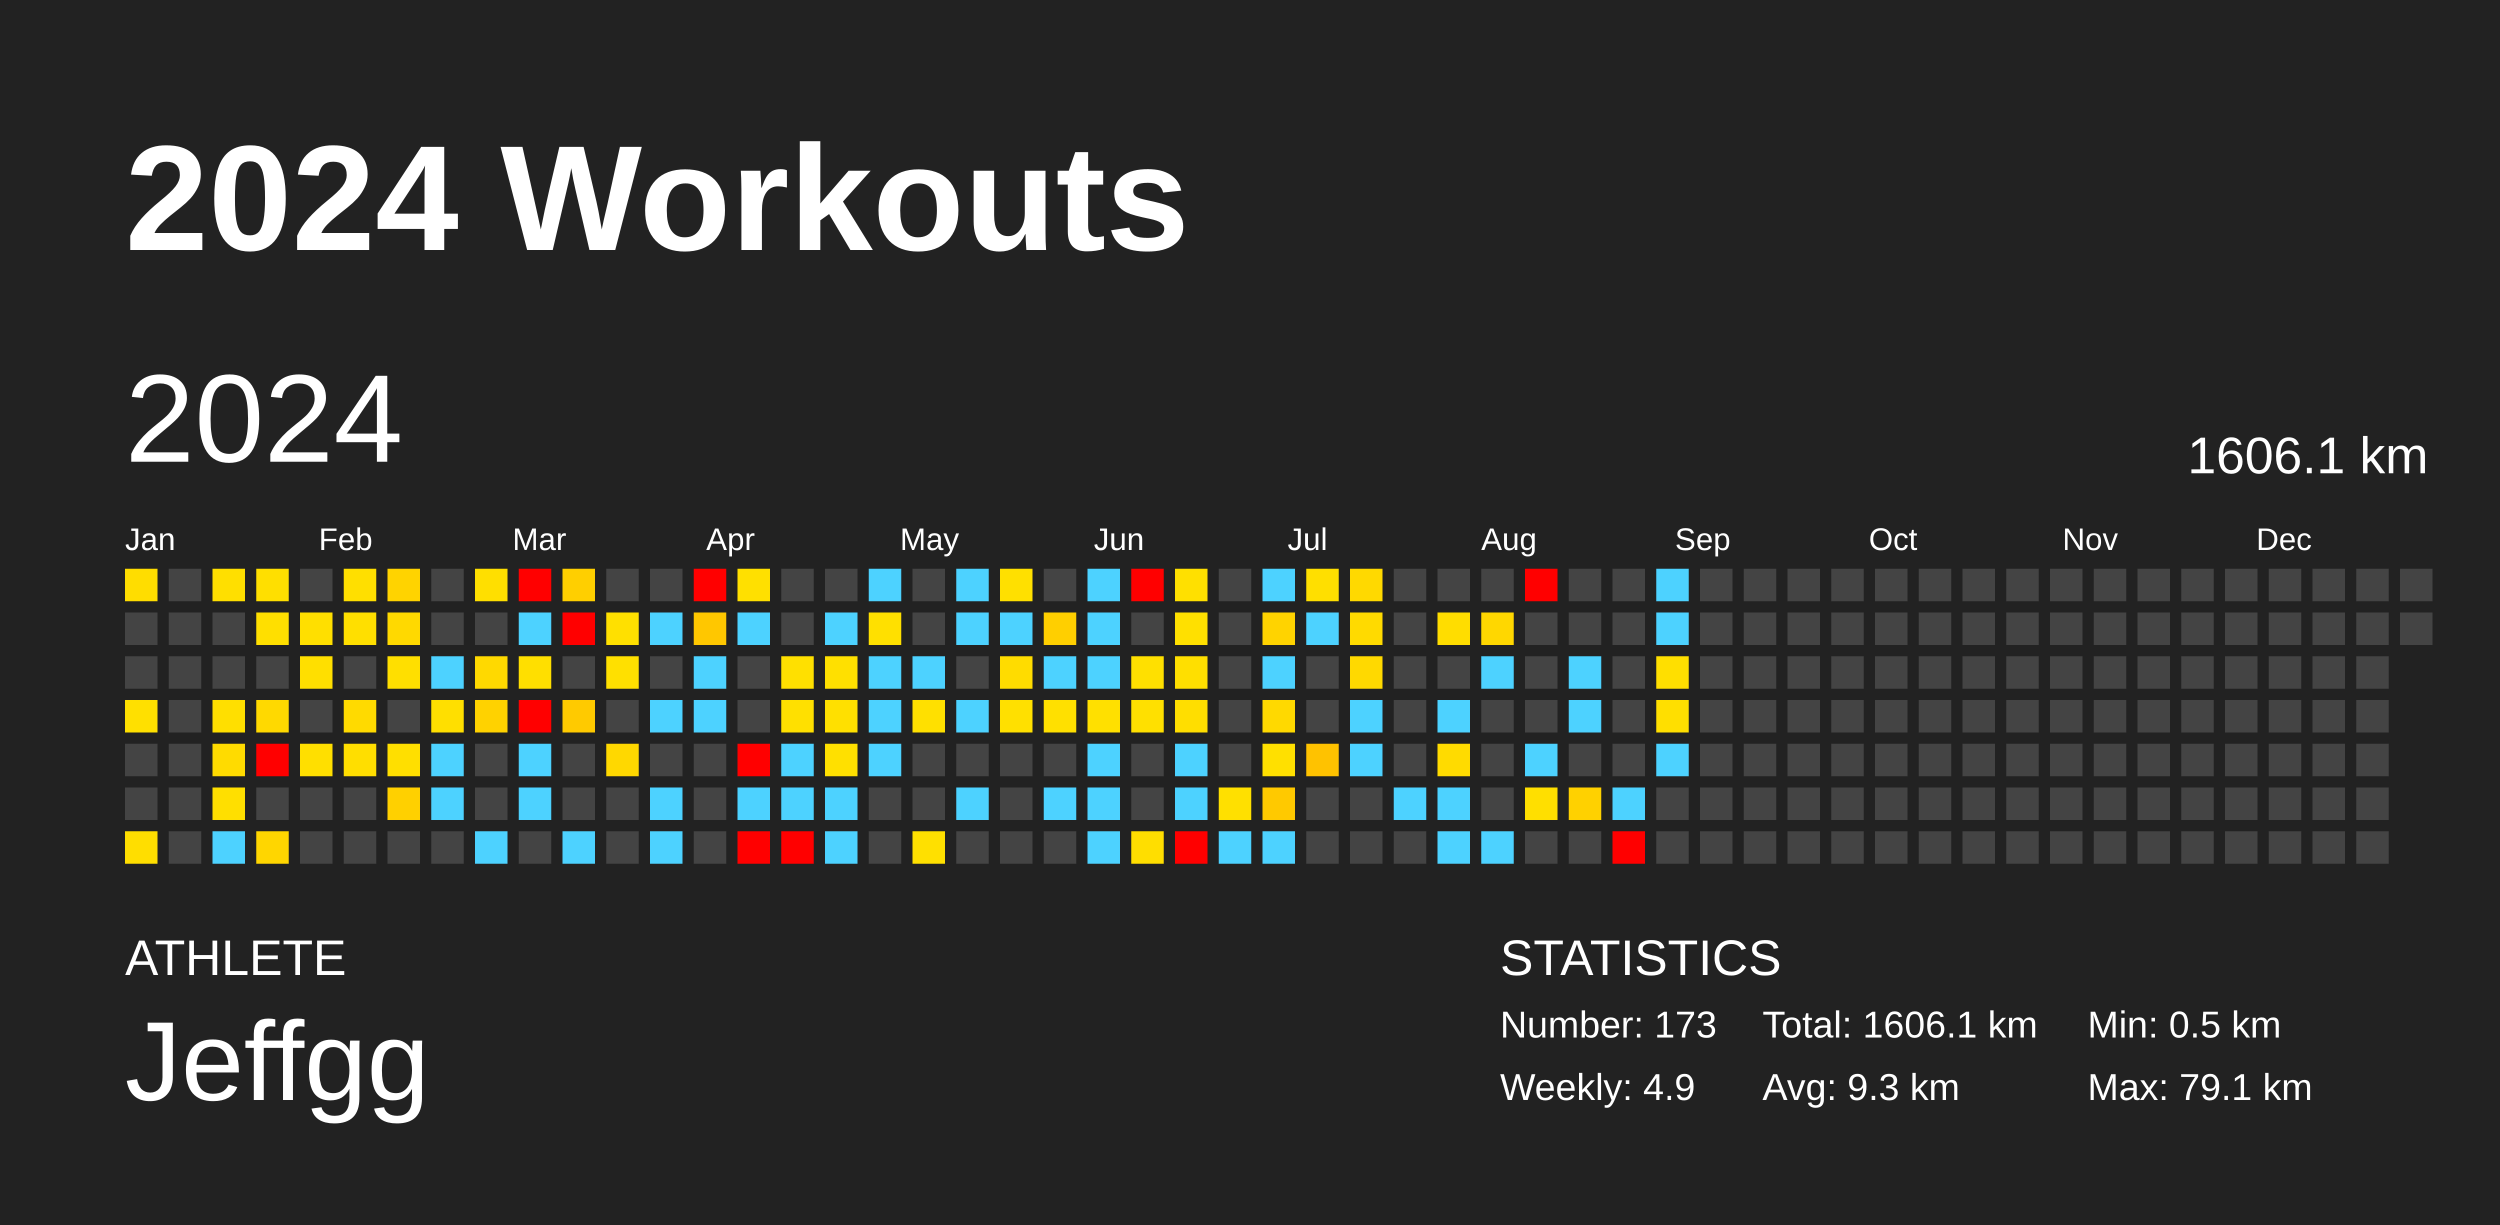
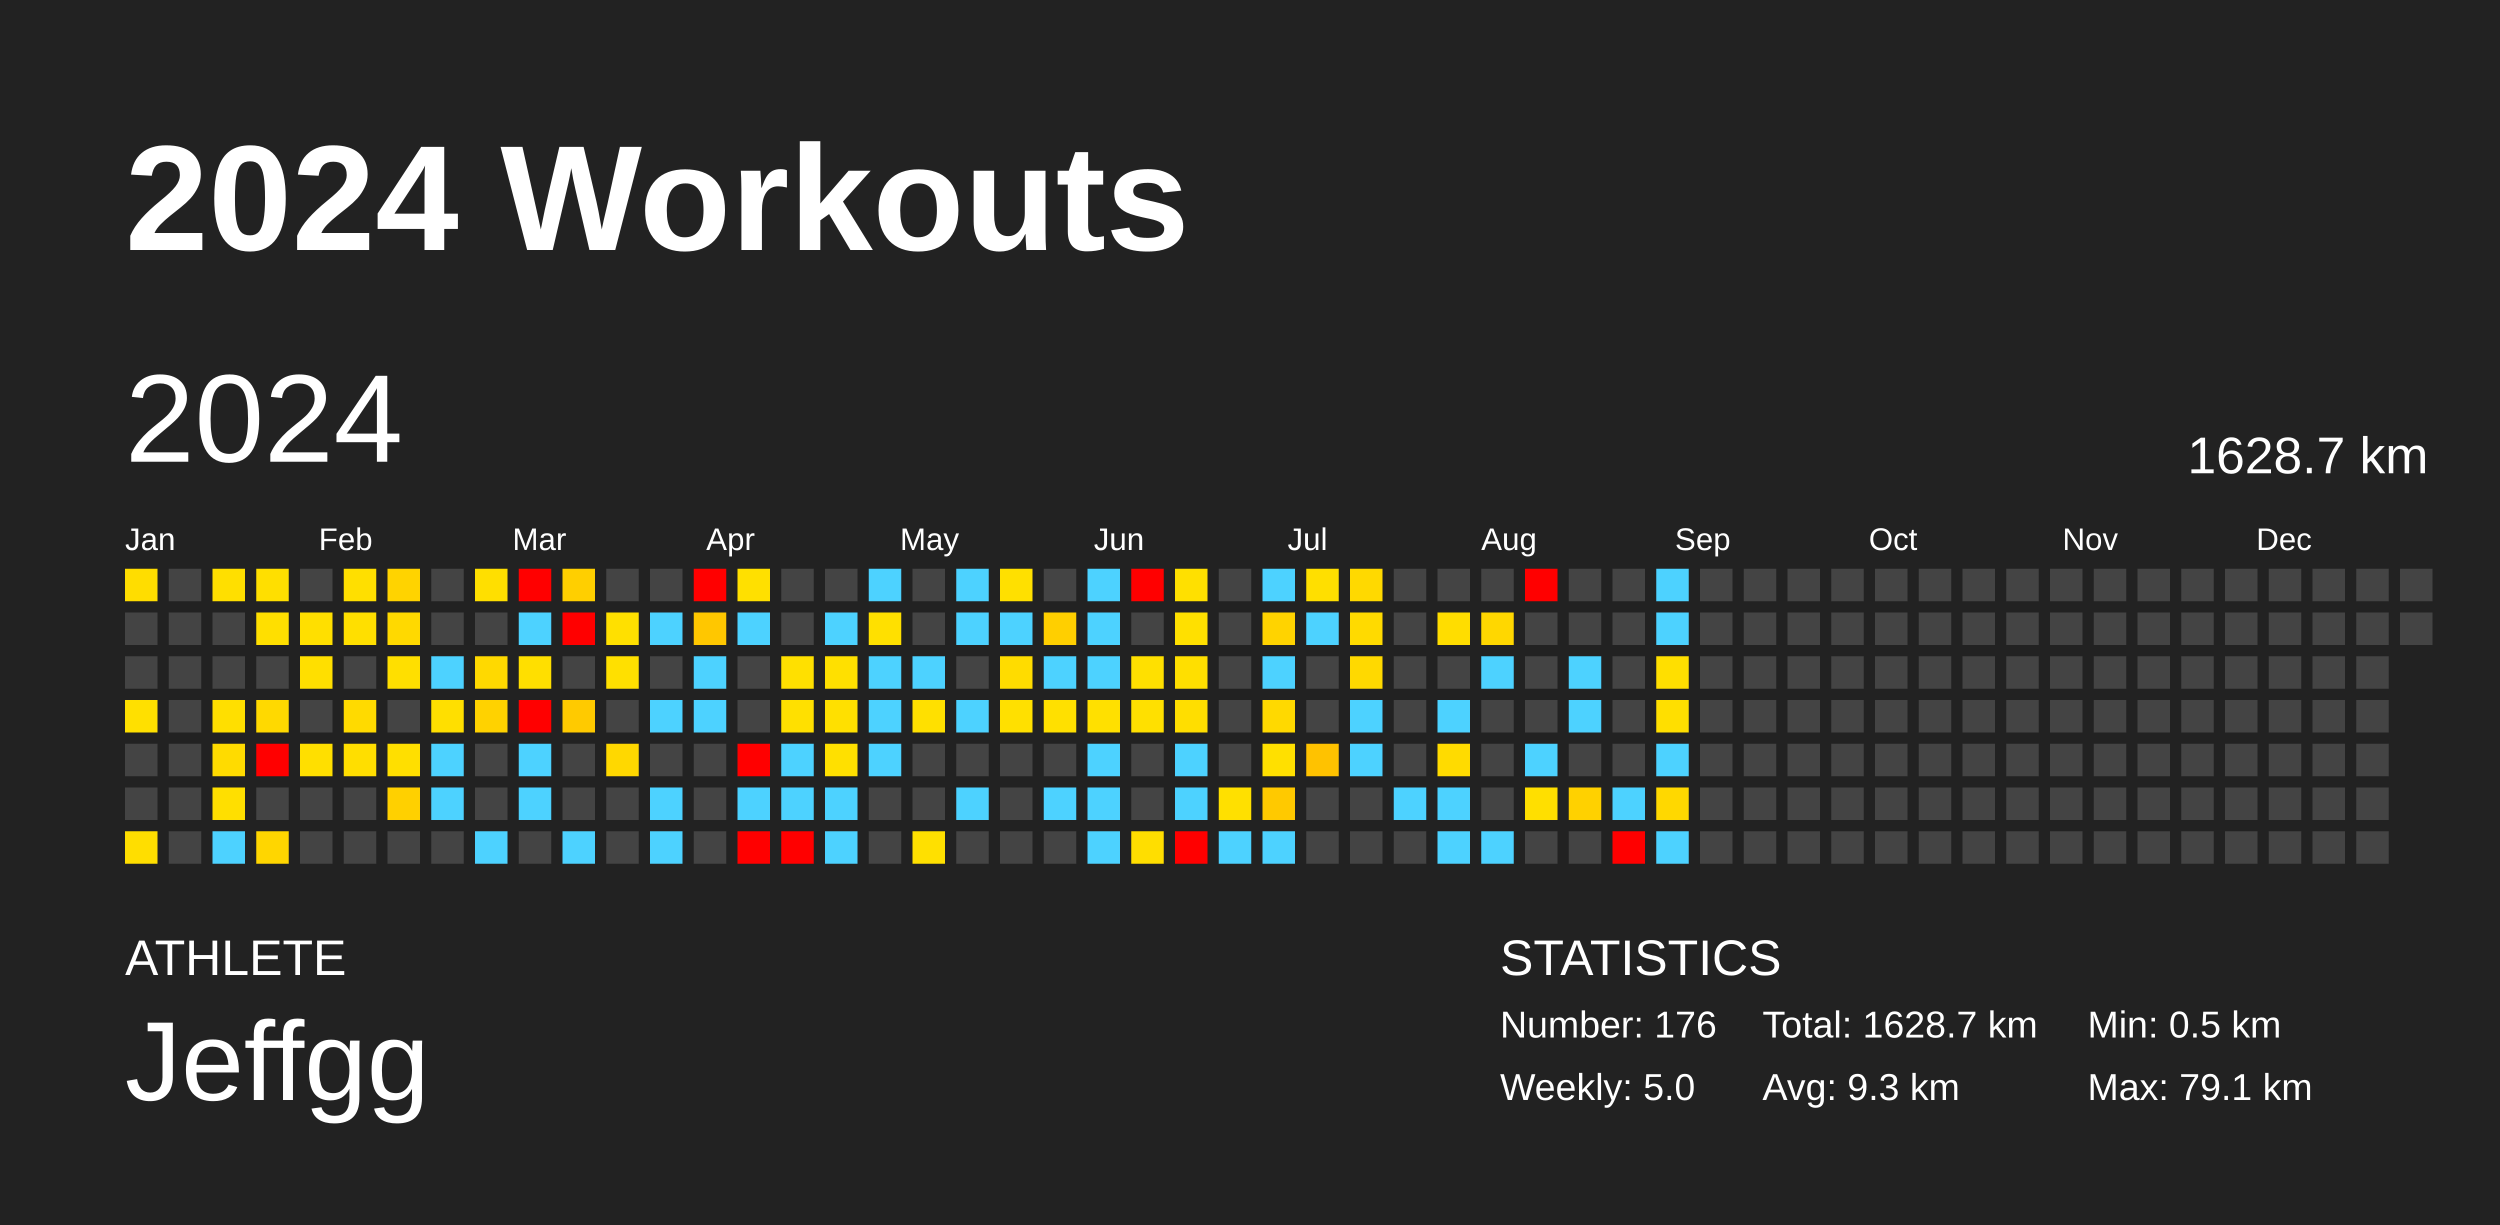
<svg xmlns="http://www.w3.org/2000/svg" baseProfile="full" height="98mm" version="1.1" viewBox="0,0,200,98" width="200mm">
  <defs />
  <rect fill="#222222" height="98" width="200" x="0" y="0" />
  <text fill="#FFFFFF" style="font-size:12px; font-family:Arial; font-weight:bold;" x="10" y="20">2024 Workouts</text>
  <text fill="#FFFFFF" style="font-size:4px; font-family:Arial" x="10" y="78">ATHLETE</text>
  <text fill="#FFFFFF" style="font-size:9px; font-family:Arial" x="10" y="88">Jeffgg</text>
  <text fill="#FFFFFF" style="font-size:4px; font-family:Arial" x="120" y="78">STATISTICS</text>
-   <text fill="#FFFFFF" style="font-size:3px; font-family:Arial" x="120" y="83">Number: 173</text>
-   <text fill="#FFFFFF" style="font-size:3px; font-family:Arial" x="120" y="88">Weekly: 4.9</text>
-   <text fill="#FFFFFF" style="font-size:3px; font-family:Arial" x="141" y="83">Total: 1606.1 km</text>
+   <text fill="#FFFFFF" style="font-size:3px; font-family:Arial" x="120" y="83">Number: 176</text>
+   <text fill="#FFFFFF" style="font-size:3px; font-family:Arial" x="120" y="88">Weekly: 5.0</text>
+   <text fill="#FFFFFF" style="font-size:3px; font-family:Arial" x="141" y="83">Total: 1628.7 km</text>
  <text fill="#FFFFFF" style="font-size:3px; font-family:Arial" x="141" y="88">Avg: 9.3 km</text>
  <text fill="#FFFFFF" style="font-size:3px; font-family:Arial" x="167" y="83">Min: 0.5 km</text>
  <text fill="#FFFFFF" style="font-size:3px; font-family:Arial" x="167" y="88">Max: 79.1 km</text>
  <text dominant-baseline="hanging" fill="#FFFFFF" style="font-size:10.0px; font-family:Arial;" x="10" y="30">2024</text>
-   <text dominant-baseline="hanging" fill="#FFFFFF" style="font-size:4.125px; font-family:Arial;" x="175" y="35">1606.1 km</text>
+   <text dominant-baseline="hanging" fill="#FFFFFF" style="font-size:4.125px; font-family:Arial;" x="175" y="35">1628.7 km</text>
  <text fill="#FFFFFF" style="font-size:2.5px; font-family:Arial" x="10.0" y="44">Jan</text>
  <text fill="#FFFFFF" style="font-size:2.5px; font-family:Arial" x="25.5" y="44">Feb</text>
  <text fill="#FFFFFF" style="font-size:2.5px; font-family:Arial" x="41.0" y="44">Mar</text>
  <text fill="#FFFFFF" style="font-size:2.5px; font-family:Arial" x="56.5" y="44">Apr</text>
  <text fill="#FFFFFF" style="font-size:2.5px; font-family:Arial" x="72.0" y="44">May</text>
  <text fill="#FFFFFF" style="font-size:2.5px; font-family:Arial" x="87.5" y="44">Jun</text>
  <text fill="#FFFFFF" style="font-size:2.5px; font-family:Arial" x="103.0" y="44">Jul</text>
  <text fill="#FFFFFF" style="font-size:2.5px; font-family:Arial" x="118.5" y="44">Aug</text>
  <text fill="#FFFFFF" style="font-size:2.5px; font-family:Arial" x="134.0" y="44">Sep</text>
  <text fill="#FFFFFF" style="font-size:2.5px; font-family:Arial" x="149.5" y="44">Oct</text>
  <text fill="#FFFFFF" style="font-size:2.5px; font-family:Arial" x="165.0" y="44">Nov</text>
  <text fill="#FFFFFF" style="font-size:2.5px; font-family:Arial" x="180.5" y="44">Dec</text>
  <rect fill="#ffdd00" height="2.6" width="2.6" x="10.0" y="45.5" />
  <rect fill="#444444" height="2.6" width="2.6" x="10.0" y="49.0" />
  <rect fill="#444444" height="2.6" width="2.6" x="10.0" y="52.5" />
  <rect fill="#ffe000" height="2.6" width="2.6" x="10.0" y="56.0" />
  <rect fill="#444444" height="2.6" width="2.6" x="10.0" y="59.5" />
  <rect fill="#444444" height="2.6" width="2.6" x="10.0" y="63.0" />
  <rect fill="#ffde00" height="2.6" width="2.6" x="10.0" y="66.5" />
  <rect fill="#444444" height="2.6" width="2.6" x="13.5" y="45.5" />
  <rect fill="#444444" height="2.6" width="2.6" x="13.5" y="49.0" />
  <rect fill="#444444" height="2.6" width="2.6" x="13.5" y="52.5" />
  <rect fill="#444444" height="2.6" width="2.6" x="13.5" y="56.0" />
  <rect fill="#444444" height="2.6" width="2.6" x="13.5" y="59.5" />
  <rect fill="#444444" height="2.6" width="2.6" x="13.5" y="63.0" />
  <rect fill="#444444" height="2.6" width="2.6" x="13.5" y="66.5" />
  <rect fill="#ffdf00" height="2.6" width="2.6" x="17.0" y="45.5" />
  <rect fill="#444444" height="2.6" width="2.6" x="17.0" y="49.0" />
  <rect fill="#444444" height="2.6" width="2.6" x="17.0" y="52.5" />
  <rect fill="#ffdf00" height="2.6" width="2.6" x="17.0" y="56.0" />
  <rect fill="#ffdb00" height="2.6" width="2.6" x="17.0" y="59.5" />
  <rect fill="#ffdf00" height="2.6" width="2.6" x="17.0" y="63.0" />
  <rect fill="#4dd2ff" height="2.6" width="2.6" x="17.0" y="66.5" />
  <rect fill="#ffdf00" height="2.6" width="2.6" x="20.5" y="45.5" />
  <rect fill="#ffdf00" height="2.6" width="2.6" x="20.5" y="49.0" />
  <rect fill="#444444" height="2.6" width="2.6" x="20.5" y="52.5" />
  <rect fill="#ffd900" height="2.6" width="2.6" x="20.5" y="56.0" />
  <rect fill="red" height="2.6" width="2.6" x="20.5" y="59.5" />
  <rect fill="#444444" height="2.6" width="2.6" x="20.5" y="63.0" />
  <rect fill="#ffd600" height="2.6" width="2.6" x="20.5" y="66.5" />
  <rect fill="#444444" height="2.6" width="2.6" x="24.0" y="45.5" />
  <rect fill="#ffdf00" height="2.6" width="2.6" x="24.0" y="49.0" />
  <rect fill="#ffdf00" height="2.6" width="2.6" x="24.0" y="52.5" />
  <rect fill="#444444" height="2.6" width="2.6" x="24.0" y="56.0" />
  <rect fill="#ffdf00" height="2.6" width="2.6" x="24.0" y="59.5" />
  <rect fill="#444444" height="2.6" width="2.6" x="24.0" y="63.0" />
  <rect fill="#444444" height="2.6" width="2.6" x="24.0" y="66.5" />
  <rect fill="#ffdf00" height="2.6" width="2.6" x="27.5" y="45.5" />
  <rect fill="#ffdf00" height="2.6" width="2.6" x="27.5" y="49.0" />
  <rect fill="#444444" height="2.6" width="2.6" x="27.5" y="52.5" />
  <rect fill="#ffda00" height="2.6" width="2.6" x="27.5" y="56.0" />
  <rect fill="#ffde00" height="2.6" width="2.6" x="27.5" y="59.5" />
  <rect fill="#444444" height="2.6" width="2.6" x="27.5" y="63.0" />
  <rect fill="#444444" height="2.6" width="2.6" x="27.5" y="66.5" />
  <rect fill="#ffd300" height="2.6" width="2.6" x="31.0" y="45.5" />
  <rect fill="#ffd900" height="2.6" width="2.6" x="31.0" y="49.0" />
  <rect fill="#ffdf00" height="2.6" width="2.6" x="31.0" y="52.5" />
  <rect fill="#444444" height="2.6" width="2.6" x="31.0" y="56.0" />
  <rect fill="#ffdf00" height="2.6" width="2.6" x="31.0" y="59.5" />
  <rect fill="#ffd000" height="2.6" width="2.6" x="31.0" y="63.0" />
  <rect fill="#444444" height="2.6" width="2.6" x="31.0" y="66.5" />
  <rect fill="#444444" height="2.6" width="2.6" x="34.5" y="45.5" />
  <rect fill="#444444" height="2.6" width="2.6" x="34.5" y="49.0" />
  <rect fill="#4dd2ff" height="2.6" width="2.6" x="34.5" y="52.5" />
  <rect fill="#ffdf00" height="2.6" width="2.6" x="34.5" y="56.0" />
  <rect fill="#4dd2ff" height="2.6" width="2.6" x="34.5" y="59.5" />
  <rect fill="#4dd2ff" height="2.6" width="2.6" x="34.5" y="63.0" />
  <rect fill="#444444" height="2.6" width="2.6" x="34.5" y="66.5" />
  <rect fill="#ffdf00" height="2.6" width="2.6" x="38.0" y="45.5" />
  <rect fill="#444444" height="2.6" width="2.6" x="38.0" y="49.0" />
  <rect fill="#ffd900" height="2.6" width="2.6" x="38.0" y="52.5" />
  <rect fill="#ffd200" height="2.6" width="2.6" x="38.0" y="56.0" />
  <rect fill="#444444" height="2.6" width="2.6" x="38.0" y="59.5" />
  <rect fill="#444444" height="2.6" width="2.6" x="38.0" y="63.0" />
  <rect fill="#4dd2ff" height="2.6" width="2.6" x="38.0" y="66.5" />
  <rect fill="red" height="2.6" width="2.6" x="41.5" y="45.5" />
  <rect fill="#4dd2ff" height="2.6" width="2.6" x="41.5" y="49.0" />
  <rect fill="#ffdf00" height="2.6" width="2.6" x="41.5" y="52.5" />
  <rect fill="red" height="2.6" width="2.6" x="41.5" y="56.0" />
  <rect fill="#4dd2ff" height="2.6" width="2.6" x="41.5" y="59.5" />
  <rect fill="#4dd2ff" height="2.6" width="2.6" x="41.5" y="63.0" />
  <rect fill="#444444" height="2.6" width="2.6" x="41.5" y="66.5" />
  <rect fill="#ffcf00" height="2.6" width="2.6" x="45.0" y="45.5" />
  <rect fill="red" height="2.6" width="2.6" x="45.0" y="49.0" />
  <rect fill="#444444" height="2.6" width="2.6" x="45.0" y="52.5" />
  <rect fill="#ffca00" height="2.6" width="2.6" x="45.0" y="56.0" />
  <rect fill="#444444" height="2.6" width="2.6" x="45.0" y="59.5" />
  <rect fill="#444444" height="2.6" width="2.6" x="45.0" y="63.0" />
  <rect fill="#4dd2ff" height="2.6" width="2.6" x="45.0" y="66.5" />
  <rect fill="#444444" height="2.6" width="2.6" x="48.5" y="45.5" />
  <rect fill="#ffe000" height="2.6" width="2.6" x="48.5" y="49.0" />
  <rect fill="#ffe000" height="2.6" width="2.6" x="48.5" y="52.5" />
  <rect fill="#444444" height="2.6" width="2.6" x="48.5" y="56.0" />
  <rect fill="#ffd800" height="2.6" width="2.6" x="48.5" y="59.5" />
  <rect fill="#444444" height="2.6" width="2.6" x="48.5" y="63.0" />
  <rect fill="#444444" height="2.6" width="2.6" x="48.5" y="66.5" />
  <rect fill="#444444" height="2.6" width="2.6" x="52.0" y="45.5" />
  <rect fill="#4dd2ff" height="2.6" width="2.6" x="52.0" y="49.0" />
  <rect fill="#444444" height="2.6" width="2.6" x="52.0" y="52.5" />
  <rect fill="#4dd2ff" height="2.6" width="2.6" x="52.0" y="56.0" />
  <rect fill="#444444" height="2.6" width="2.6" x="52.0" y="59.5" />
  <rect fill="#4dd2ff" height="2.6" width="2.6" x="52.0" y="63.0" />
  <rect fill="#4dd2ff" height="2.6" width="2.6" x="52.0" y="66.5" />
  <rect fill="red" height="2.6" width="2.6" x="55.5" y="45.5" />
  <rect fill="#ffc700" height="2.6" width="2.6" x="55.5" y="49.0" />
  <rect fill="#4dd2ff" height="2.6" width="2.6" x="55.5" y="52.5" />
  <rect fill="#4dd2ff" height="2.6" width="2.6" x="55.5" y="56.0" />
  <rect fill="#444444" height="2.6" width="2.6" x="55.5" y="59.5" />
  <rect fill="#444444" height="2.6" width="2.6" x="55.5" y="63.0" />
  <rect fill="#444444" height="2.6" width="2.6" x="55.5" y="66.5" />
  <rect fill="#ffe000" height="2.6" width="2.6" x="59.0" y="45.5" />
  <rect fill="#4dd2ff" height="2.6" width="2.6" x="59.0" y="49.0" />
  <rect fill="#444444" height="2.6" width="2.6" x="59.0" y="52.5" />
  <rect fill="#444444" height="2.6" width="2.6" x="59.0" y="56.0" />
  <rect fill="red" height="2.6" width="2.6" x="59.0" y="59.5" />
  <rect fill="#4dd2ff" height="2.6" width="2.6" x="59.0" y="63.0" />
  <rect fill="red" height="2.6" width="2.6" x="59.0" y="66.5" />
  <rect fill="#444444" height="2.6" width="2.6" x="62.5" y="45.5" />
  <rect fill="#444444" height="2.6" width="2.6" x="62.5" y="49.0" />
  <rect fill="#ffe000" height="2.6" width="2.6" x="62.5" y="52.5" />
  <rect fill="#ffe000" height="2.6" width="2.6" x="62.5" y="56.0" />
  <rect fill="#4dd2ff" height="2.6" width="2.6" x="62.5" y="59.5" />
  <rect fill="#4dd2ff" height="2.6" width="2.6" x="62.5" y="63.0" />
  <rect fill="red" height="2.6" width="2.6" x="62.5" y="66.5" />
  <rect fill="#444444" height="2.6" width="2.6" x="66.0" y="45.5" />
  <rect fill="#4dd2ff" height="2.6" width="2.6" x="66.0" y="49.0" />
  <rect fill="#ffe000" height="2.6" width="2.6" x="66.0" y="52.5" />
  <rect fill="#ffe000" height="2.6" width="2.6" x="66.0" y="56.0" />
  <rect fill="#ffe000" height="2.6" width="2.6" x="66.0" y="59.5" />
  <rect fill="#4dd2ff" height="2.6" width="2.6" x="66.0" y="63.0" />
  <rect fill="#4dd2ff" height="2.6" width="2.6" x="66.0" y="66.5" />
  <rect fill="#4dd2ff" height="2.6" width="2.6" x="69.5" y="45.5" />
  <rect fill="#ffe000" height="2.6" width="2.6" x="69.5" y="49.0" />
  <rect fill="#4dd2ff" height="2.6" width="2.6" x="69.5" y="52.5" />
  <rect fill="#4dd2ff" height="2.6" width="2.6" x="69.5" y="56.0" />
  <rect fill="#4dd2ff" height="2.6" width="2.6" x="69.5" y="59.5" />
  <rect fill="#444444" height="2.6" width="2.6" x="69.5" y="63.0" />
  <rect fill="#444444" height="2.6" width="2.6" x="69.5" y="66.5" />
  <rect fill="#444444" height="2.6" width="2.6" x="73.0" y="45.5" />
  <rect fill="#444444" height="2.6" width="2.6" x="73.0" y="49.0" />
  <rect fill="#4dd2ff" height="2.6" width="2.6" x="73.0" y="52.5" />
  <rect fill="#ffe000" height="2.6" width="2.6" x="73.0" y="56.0" />
  <rect fill="#444444" height="2.6" width="2.6" x="73.0" y="59.5" />
  <rect fill="#444444" height="2.6" width="2.6" x="73.0" y="63.0" />
  <rect fill="#ffe000" height="2.6" width="2.6" x="73.0" y="66.5" />
  <rect fill="#4dd2ff" height="2.6" width="2.6" x="76.5" y="45.5" />
  <rect fill="#4dd2ff" height="2.6" width="2.6" x="76.5" y="49.0" />
  <rect fill="#444444" height="2.6" width="2.6" x="76.5" y="52.5" />
  <rect fill="#4dd2ff" height="2.6" width="2.6" x="76.5" y="56.0" />
  <rect fill="#444444" height="2.6" width="2.6" x="76.5" y="59.5" />
  <rect fill="#4dd2ff" height="2.6" width="2.6" x="76.5" y="63.0" />
  <rect fill="#444444" height="2.6" width="2.6" x="76.5" y="66.5" />
  <rect fill="#ffe000" height="2.6" width="2.6" x="80.0" y="45.5" />
  <rect fill="#4dd2ff" height="2.6" width="2.6" x="80.0" y="49.0" />
  <rect fill="#ffdc00" height="2.6" width="2.6" x="80.0" y="52.5" />
  <rect fill="#ffe000" height="2.6" width="2.6" x="80.0" y="56.0" />
  <rect fill="#444444" height="2.6" width="2.6" x="80.0" y="59.5" />
  <rect fill="#444444" height="2.6" width="2.6" x="80.0" y="63.0" />
  <rect fill="#444444" height="2.6" width="2.6" x="80.0" y="66.5" />
  <rect fill="#444444" height="2.6" width="2.6" x="83.5" y="45.5" />
  <rect fill="#ffcf00" height="2.6" width="2.6" x="83.5" y="49.0" />
  <rect fill="#4dd2ff" height="2.6" width="2.6" x="83.5" y="52.5" />
  <rect fill="#ffe000" height="2.6" width="2.6" x="83.5" y="56.0" />
  <rect fill="#444444" height="2.6" width="2.6" x="83.5" y="59.5" />
  <rect fill="#4dd2ff" height="2.6" width="2.6" x="83.5" y="63.0" />
  <rect fill="#444444" height="2.6" width="2.6" x="83.5" y="66.5" />
  <rect fill="#4dd2ff" height="2.6" width="2.6" x="87.0" y="45.5" />
  <rect fill="#4dd2ff" height="2.6" width="2.6" x="87.0" y="49.0" />
  <rect fill="#4dd2ff" height="2.6" width="2.6" x="87.0" y="52.5" />
  <rect fill="#ffe000" height="2.6" width="2.6" x="87.0" y="56.0" />
  <rect fill="#4dd2ff" height="2.6" width="2.6" x="87.0" y="59.5" />
  <rect fill="#4dd2ff" height="2.6" width="2.6" x="87.0" y="63.0" />
  <rect fill="#4dd2ff" height="2.6" width="2.6" x="87.0" y="66.5" />
  <rect fill="red" height="2.6" width="2.6" x="90.5" y="45.5" />
  <rect fill="#444444" height="2.6" width="2.6" x="90.5" y="49.0" />
  <rect fill="#ffe000" height="2.6" width="2.6" x="90.5" y="52.5" />
  <rect fill="#ffe000" height="2.6" width="2.6" x="90.5" y="56.0" />
  <rect fill="#444444" height="2.6" width="2.6" x="90.5" y="59.5" />
  <rect fill="#444444" height="2.6" width="2.6" x="90.5" y="63.0" />
  <rect fill="#ffde00" height="2.6" width="2.6" x="90.5" y="66.5" />
  <rect fill="#ffe000" height="2.6" width="2.6" x="94.0" y="45.5" />
  <rect fill="#ffe000" height="2.6" width="2.6" x="94.0" y="49.0" />
  <rect fill="#ffdf00" height="2.6" width="2.6" x="94.0" y="52.5" />
  <rect fill="#ffde00" height="2.6" width="2.6" x="94.0" y="56.0" />
  <rect fill="#4dd2ff" height="2.6" width="2.6" x="94.0" y="59.5" />
  <rect fill="#4dd2ff" height="2.6" width="2.6" x="94.0" y="63.0" />
  <rect fill="red" height="2.6" width="2.6" x="94.0" y="66.5" />
  <rect fill="#444444" height="2.6" width="2.6" x="97.5" y="45.5" />
  <rect fill="#444444" height="2.6" width="2.6" x="97.5" y="49.0" />
  <rect fill="#444444" height="2.6" width="2.6" x="97.5" y="52.5" />
  <rect fill="#444444" height="2.6" width="2.6" x="97.5" y="56.0" />
  <rect fill="#444444" height="2.6" width="2.6" x="97.5" y="59.5" />
  <rect fill="#ffe000" height="2.6" width="2.6" x="97.5" y="63.0" />
  <rect fill="#4dd2ff" height="2.6" width="2.6" x="97.5" y="66.5" />
  <rect fill="#4dd2ff" height="2.6" width="2.6" x="101.0" y="45.5" />
  <rect fill="#ffd300" height="2.6" width="2.6" x="101.0" y="49.0" />
  <rect fill="#4dd2ff" height="2.6" width="2.6" x="101.0" y="52.5" />
  <rect fill="#ffd900" height="2.6" width="2.6" x="101.0" y="56.0" />
  <rect fill="#ffe000" height="2.6" width="2.6" x="101.0" y="59.5" />
  <rect fill="#ffc900" height="2.6" width="2.6" x="101.0" y="63.0" />
  <rect fill="#4dd2ff" height="2.6" width="2.6" x="101.0" y="66.5" />
  <rect fill="#ffdf00" height="2.6" width="2.6" x="104.5" y="45.5" />
  <rect fill="#4dd2ff" height="2.6" width="2.6" x="104.5" y="49.0" />
  <rect fill="#444444" height="2.6" width="2.6" x="104.5" y="52.5" />
  <rect fill="#444444" height="2.6" width="2.6" x="104.5" y="56.0" />
  <rect fill="#ffc200" height="2.6" width="2.6" x="104.5" y="59.5" />
  <rect fill="#444444" height="2.6" width="2.6" x="104.5" y="63.0" />
  <rect fill="#444444" height="2.6" width="2.6" x="104.5" y="66.5" />
  <rect fill="#ffd900" height="2.6" width="2.6" x="108.0" y="45.5" />
  <rect fill="#ffda00" height="2.6" width="2.6" x="108.0" y="49.0" />
  <rect fill="#ffd900" height="2.6" width="2.6" x="108.0" y="52.5" />
  <rect fill="#4dd2ff" height="2.6" width="2.6" x="108.0" y="56.0" />
  <rect fill="#4dd2ff" height="2.6" width="2.6" x="108.0" y="59.5" />
  <rect fill="#444444" height="2.6" width="2.6" x="108.0" y="63.0" />
  <rect fill="#444444" height="2.6" width="2.6" x="108.0" y="66.5" />
  <rect fill="#444444" height="2.6" width="2.6" x="111.5" y="45.5" />
  <rect fill="#444444" height="2.6" width="2.6" x="111.5" y="49.0" />
  <rect fill="#444444" height="2.6" width="2.6" x="111.5" y="52.5" />
  <rect fill="#444444" height="2.6" width="2.6" x="111.5" y="56.0" />
  <rect fill="#444444" height="2.6" width="2.6" x="111.5" y="59.5" />
  <rect fill="#4dd2ff" height="2.6" width="2.6" x="111.5" y="63.0" />
  <rect fill="#444444" height="2.6" width="2.6" x="111.5" y="66.5" />
  <rect fill="#444444" height="2.6" width="2.6" x="115.0" y="45.5" />
  <rect fill="#ffdd00" height="2.6" width="2.6" x="115.0" y="49.0" />
  <rect fill="#444444" height="2.6" width="2.6" x="115.0" y="52.5" />
  <rect fill="#4dd2ff" height="2.6" width="2.6" x="115.0" y="56.0" />
  <rect fill="#ffdb00" height="2.6" width="2.6" x="115.0" y="59.5" />
  <rect fill="#4dd2ff" height="2.6" width="2.6" x="115.0" y="63.0" />
  <rect fill="#4dd2ff" height="2.6" width="2.6" x="115.0" y="66.5" />
  <rect fill="#444444" height="2.6" width="2.6" x="118.5" y="45.5" />
  <rect fill="#ffd700" height="2.6" width="2.6" x="118.5" y="49.0" />
  <rect fill="#4dd2ff" height="2.6" width="2.6" x="118.5" y="52.5" />
  <rect fill="#444444" height="2.6" width="2.6" x="118.5" y="56.0" />
  <rect fill="#444444" height="2.6" width="2.6" x="118.5" y="59.5" />
  <rect fill="#444444" height="2.6" width="2.6" x="118.5" y="63.0" />
  <rect fill="#4dd2ff" height="2.6" width="2.6" x="118.5" y="66.5" />
  <rect fill="red" height="2.6" width="2.6" x="122.0" y="45.5" />
  <rect fill="#444444" height="2.6" width="2.6" x="122.0" y="49.0" />
  <rect fill="#444444" height="2.6" width="2.6" x="122.0" y="52.5" />
  <rect fill="#444444" height="2.6" width="2.6" x="122.0" y="56.0" />
  <rect fill="#4dd2ff" height="2.6" width="2.6" x="122.0" y="59.5" />
  <rect fill="#ffdf00" height="2.6" width="2.6" x="122.0" y="63.0" />
  <rect fill="#444444" height="2.6" width="2.6" x="122.0" y="66.5" />
  <rect fill="#444444" height="2.6" width="2.6" x="125.5" y="45.5" />
  <rect fill="#444444" height="2.6" width="2.6" x="125.5" y="49.0" />
  <rect fill="#4dd2ff" height="2.6" width="2.6" x="125.5" y="52.5" />
  <rect fill="#4dd2ff" height="2.6" width="2.6" x="125.5" y="56.0" />
  <rect fill="#444444" height="2.6" width="2.6" x="125.5" y="59.5" />
  <rect fill="#ffd100" height="2.6" width="2.6" x="125.5" y="63.0" />
  <rect fill="#444444" height="2.6" width="2.6" x="125.5" y="66.5" />
  <rect fill="#444444" height="2.6" width="2.6" x="129.0" y="45.5" />
  <rect fill="#444444" height="2.6" width="2.6" x="129.0" y="49.0" />
  <rect fill="#444444" height="2.6" width="2.6" x="129.0" y="52.5" />
  <rect fill="#444444" height="2.6" width="2.6" x="129.0" y="56.0" />
  <rect fill="#444444" height="2.6" width="2.6" x="129.0" y="59.5" />
  <rect fill="#4dd2ff" height="2.6" width="2.6" x="129.0" y="63.0" />
  <rect fill="red" height="2.6" width="2.6" x="129.0" y="66.5" />
  <rect fill="#4dd2ff" height="2.6" width="2.6" x="132.5" y="45.5" />
  <rect fill="#4dd2ff" height="2.6" width="2.6" x="132.5" y="49.0" />
  <rect fill="#ffdf00" height="2.6" width="2.6" x="132.5" y="52.5" />
  <rect fill="#ffdf00" height="2.6" width="2.6" x="132.5" y="56.0" />
  <rect fill="#4dd2ff" height="2.6" width="2.6" x="132.5" y="59.5" />
-   <rect fill="#444444" height="2.6" width="2.6" x="132.5" y="63.0" />
-   <rect fill="#444444" height="2.6" width="2.6" x="132.5" y="66.5" />
+   <rect fill="#ffd800" height="2.6" width="2.6" x="132.5" y="63.0" />
+   <rect fill="#4dd2ff" height="2.6" width="2.6" x="132.5" y="66.5" />
  <rect fill="#444444" height="2.6" width="2.6" x="136.0" y="45.5" />
  <rect fill="#444444" height="2.6" width="2.6" x="136.0" y="49.0" />
  <rect fill="#444444" height="2.6" width="2.6" x="136.0" y="52.5" />
  <rect fill="#444444" height="2.6" width="2.6" x="136.0" y="56.0" />
  <rect fill="#444444" height="2.6" width="2.6" x="136.0" y="59.5" />
  <rect fill="#444444" height="2.6" width="2.6" x="136.0" y="63.0" />
  <rect fill="#444444" height="2.6" width="2.6" x="136.0" y="66.5" />
  <rect fill="#444444" height="2.6" width="2.6" x="139.5" y="45.5" />
  <rect fill="#444444" height="2.6" width="2.6" x="139.5" y="49.0" />
  <rect fill="#444444" height="2.6" width="2.6" x="139.5" y="52.5" />
  <rect fill="#444444" height="2.6" width="2.6" x="139.5" y="56.0" />
  <rect fill="#444444" height="2.6" width="2.6" x="139.5" y="59.5" />
  <rect fill="#444444" height="2.6" width="2.6" x="139.5" y="63.0" />
  <rect fill="#444444" height="2.6" width="2.6" x="139.5" y="66.5" />
  <rect fill="#444444" height="2.6" width="2.6" x="143.0" y="45.5" />
  <rect fill="#444444" height="2.6" width="2.6" x="143.0" y="49.0" />
  <rect fill="#444444" height="2.6" width="2.6" x="143.0" y="52.5" />
  <rect fill="#444444" height="2.6" width="2.6" x="143.0" y="56.0" />
  <rect fill="#444444" height="2.6" width="2.6" x="143.0" y="59.5" />
  <rect fill="#444444" height="2.6" width="2.6" x="143.0" y="63.0" />
  <rect fill="#444444" height="2.6" width="2.6" x="143.0" y="66.5" />
  <rect fill="#444444" height="2.6" width="2.6" x="146.5" y="45.5" />
  <rect fill="#444444" height="2.6" width="2.6" x="146.5" y="49.0" />
  <rect fill="#444444" height="2.6" width="2.6" x="146.5" y="52.5" />
  <rect fill="#444444" height="2.6" width="2.6" x="146.5" y="56.0" />
  <rect fill="#444444" height="2.6" width="2.6" x="146.5" y="59.5" />
  <rect fill="#444444" height="2.6" width="2.6" x="146.5" y="63.0" />
  <rect fill="#444444" height="2.6" width="2.6" x="146.5" y="66.5" />
  <rect fill="#444444" height="2.6" width="2.6" x="150.0" y="45.5" />
  <rect fill="#444444" height="2.6" width="2.6" x="150.0" y="49.0" />
  <rect fill="#444444" height="2.6" width="2.6" x="150.0" y="52.5" />
  <rect fill="#444444" height="2.6" width="2.6" x="150.0" y="56.0" />
  <rect fill="#444444" height="2.6" width="2.6" x="150.0" y="59.5" />
  <rect fill="#444444" height="2.6" width="2.6" x="150.0" y="63.0" />
  <rect fill="#444444" height="2.6" width="2.6" x="150.0" y="66.5" />
  <rect fill="#444444" height="2.6" width="2.6" x="153.5" y="45.5" />
  <rect fill="#444444" height="2.6" width="2.6" x="153.5" y="49.0" />
  <rect fill="#444444" height="2.6" width="2.6" x="153.5" y="52.5" />
  <rect fill="#444444" height="2.6" width="2.6" x="153.5" y="56.0" />
  <rect fill="#444444" height="2.6" width="2.6" x="153.5" y="59.5" />
  <rect fill="#444444" height="2.6" width="2.6" x="153.5" y="63.0" />
  <rect fill="#444444" height="2.6" width="2.6" x="153.5" y="66.5" />
  <rect fill="#444444" height="2.6" width="2.6" x="157.0" y="45.5" />
  <rect fill="#444444" height="2.6" width="2.6" x="157.0" y="49.0" />
  <rect fill="#444444" height="2.6" width="2.6" x="157.0" y="52.5" />
  <rect fill="#444444" height="2.6" width="2.6" x="157.0" y="56.0" />
  <rect fill="#444444" height="2.6" width="2.6" x="157.0" y="59.5" />
  <rect fill="#444444" height="2.6" width="2.6" x="157.0" y="63.0" />
  <rect fill="#444444" height="2.6" width="2.6" x="157.0" y="66.5" />
  <rect fill="#444444" height="2.6" width="2.6" x="160.5" y="45.5" />
  <rect fill="#444444" height="2.6" width="2.6" x="160.5" y="49.0" />
  <rect fill="#444444" height="2.6" width="2.6" x="160.5" y="52.5" />
  <rect fill="#444444" height="2.6" width="2.6" x="160.5" y="56.0" />
  <rect fill="#444444" height="2.6" width="2.6" x="160.5" y="59.5" />
  <rect fill="#444444" height="2.6" width="2.6" x="160.5" y="63.0" />
  <rect fill="#444444" height="2.6" width="2.6" x="160.5" y="66.5" />
  <rect fill="#444444" height="2.6" width="2.6" x="164.0" y="45.5" />
  <rect fill="#444444" height="2.6" width="2.6" x="164.0" y="49.0" />
  <rect fill="#444444" height="2.6" width="2.6" x="164.0" y="52.5" />
  <rect fill="#444444" height="2.6" width="2.6" x="164.0" y="56.0" />
  <rect fill="#444444" height="2.6" width="2.6" x="164.0" y="59.5" />
  <rect fill="#444444" height="2.6" width="2.6" x="164.0" y="63.0" />
  <rect fill="#444444" height="2.6" width="2.6" x="164.0" y="66.5" />
  <rect fill="#444444" height="2.6" width="2.6" x="167.5" y="45.5" />
  <rect fill="#444444" height="2.6" width="2.6" x="167.5" y="49.0" />
  <rect fill="#444444" height="2.6" width="2.6" x="167.5" y="52.5" />
  <rect fill="#444444" height="2.6" width="2.6" x="167.5" y="56.0" />
  <rect fill="#444444" height="2.6" width="2.6" x="167.5" y="59.5" />
  <rect fill="#444444" height="2.6" width="2.6" x="167.5" y="63.0" />
  <rect fill="#444444" height="2.6" width="2.6" x="167.5" y="66.5" />
  <rect fill="#444444" height="2.6" width="2.6" x="171.0" y="45.5" />
  <rect fill="#444444" height="2.6" width="2.6" x="171.0" y="49.0" />
  <rect fill="#444444" height="2.6" width="2.6" x="171.0" y="52.5" />
  <rect fill="#444444" height="2.6" width="2.6" x="171.0" y="56.0" />
  <rect fill="#444444" height="2.6" width="2.6" x="171.0" y="59.5" />
  <rect fill="#444444" height="2.6" width="2.6" x="171.0" y="63.0" />
  <rect fill="#444444" height="2.6" width="2.6" x="171.0" y="66.5" />
  <rect fill="#444444" height="2.6" width="2.6" x="174.5" y="45.5" />
  <rect fill="#444444" height="2.6" width="2.6" x="174.5" y="49.0" />
  <rect fill="#444444" height="2.6" width="2.6" x="174.5" y="52.5" />
  <rect fill="#444444" height="2.6" width="2.6" x="174.5" y="56.0" />
  <rect fill="#444444" height="2.6" width="2.6" x="174.5" y="59.5" />
  <rect fill="#444444" height="2.6" width="2.6" x="174.5" y="63.0" />
  <rect fill="#444444" height="2.6" width="2.6" x="174.5" y="66.5" />
  <rect fill="#444444" height="2.6" width="2.6" x="178.0" y="45.5" />
  <rect fill="#444444" height="2.6" width="2.6" x="178.0" y="49.0" />
  <rect fill="#444444" height="2.6" width="2.6" x="178.0" y="52.5" />
  <rect fill="#444444" height="2.6" width="2.6" x="178.0" y="56.0" />
  <rect fill="#444444" height="2.6" width="2.6" x="178.0" y="59.5" />
  <rect fill="#444444" height="2.6" width="2.6" x="178.0" y="63.0" />
  <rect fill="#444444" height="2.6" width="2.6" x="178.0" y="66.5" />
  <rect fill="#444444" height="2.6" width="2.6" x="181.5" y="45.5" />
  <rect fill="#444444" height="2.6" width="2.6" x="181.5" y="49.0" />
  <rect fill="#444444" height="2.6" width="2.6" x="181.5" y="52.5" />
  <rect fill="#444444" height="2.6" width="2.6" x="181.5" y="56.0" />
  <rect fill="#444444" height="2.6" width="2.6" x="181.5" y="59.5" />
  <rect fill="#444444" height="2.6" width="2.6" x="181.5" y="63.0" />
  <rect fill="#444444" height="2.6" width="2.6" x="181.5" y="66.5" />
  <rect fill="#444444" height="2.6" width="2.6" x="185.0" y="45.5" />
  <rect fill="#444444" height="2.6" width="2.6" x="185.0" y="49.0" />
  <rect fill="#444444" height="2.6" width="2.6" x="185.0" y="52.5" />
  <rect fill="#444444" height="2.6" width="2.6" x="185.0" y="56.0" />
  <rect fill="#444444" height="2.6" width="2.6" x="185.0" y="59.5" />
  <rect fill="#444444" height="2.6" width="2.6" x="185.0" y="63.0" />
  <rect fill="#444444" height="2.6" width="2.6" x="185.0" y="66.5" />
  <rect fill="#444444" height="2.6" width="2.6" x="188.5" y="45.5" />
  <rect fill="#444444" height="2.6" width="2.6" x="188.5" y="49.0" />
  <rect fill="#444444" height="2.6" width="2.6" x="188.5" y="52.5" />
  <rect fill="#444444" height="2.6" width="2.6" x="188.5" y="56.0" />
  <rect fill="#444444" height="2.6" width="2.6" x="188.5" y="59.5" />
  <rect fill="#444444" height="2.6" width="2.6" x="188.5" y="63.0" />
  <rect fill="#444444" height="2.6" width="2.6" x="188.5" y="66.5" />
  <rect fill="#444444" height="2.6" width="2.6" x="192.0" y="45.5" />
  <rect fill="#444444" height="2.6" width="2.6" x="192.0" y="49.0" />
</svg>
